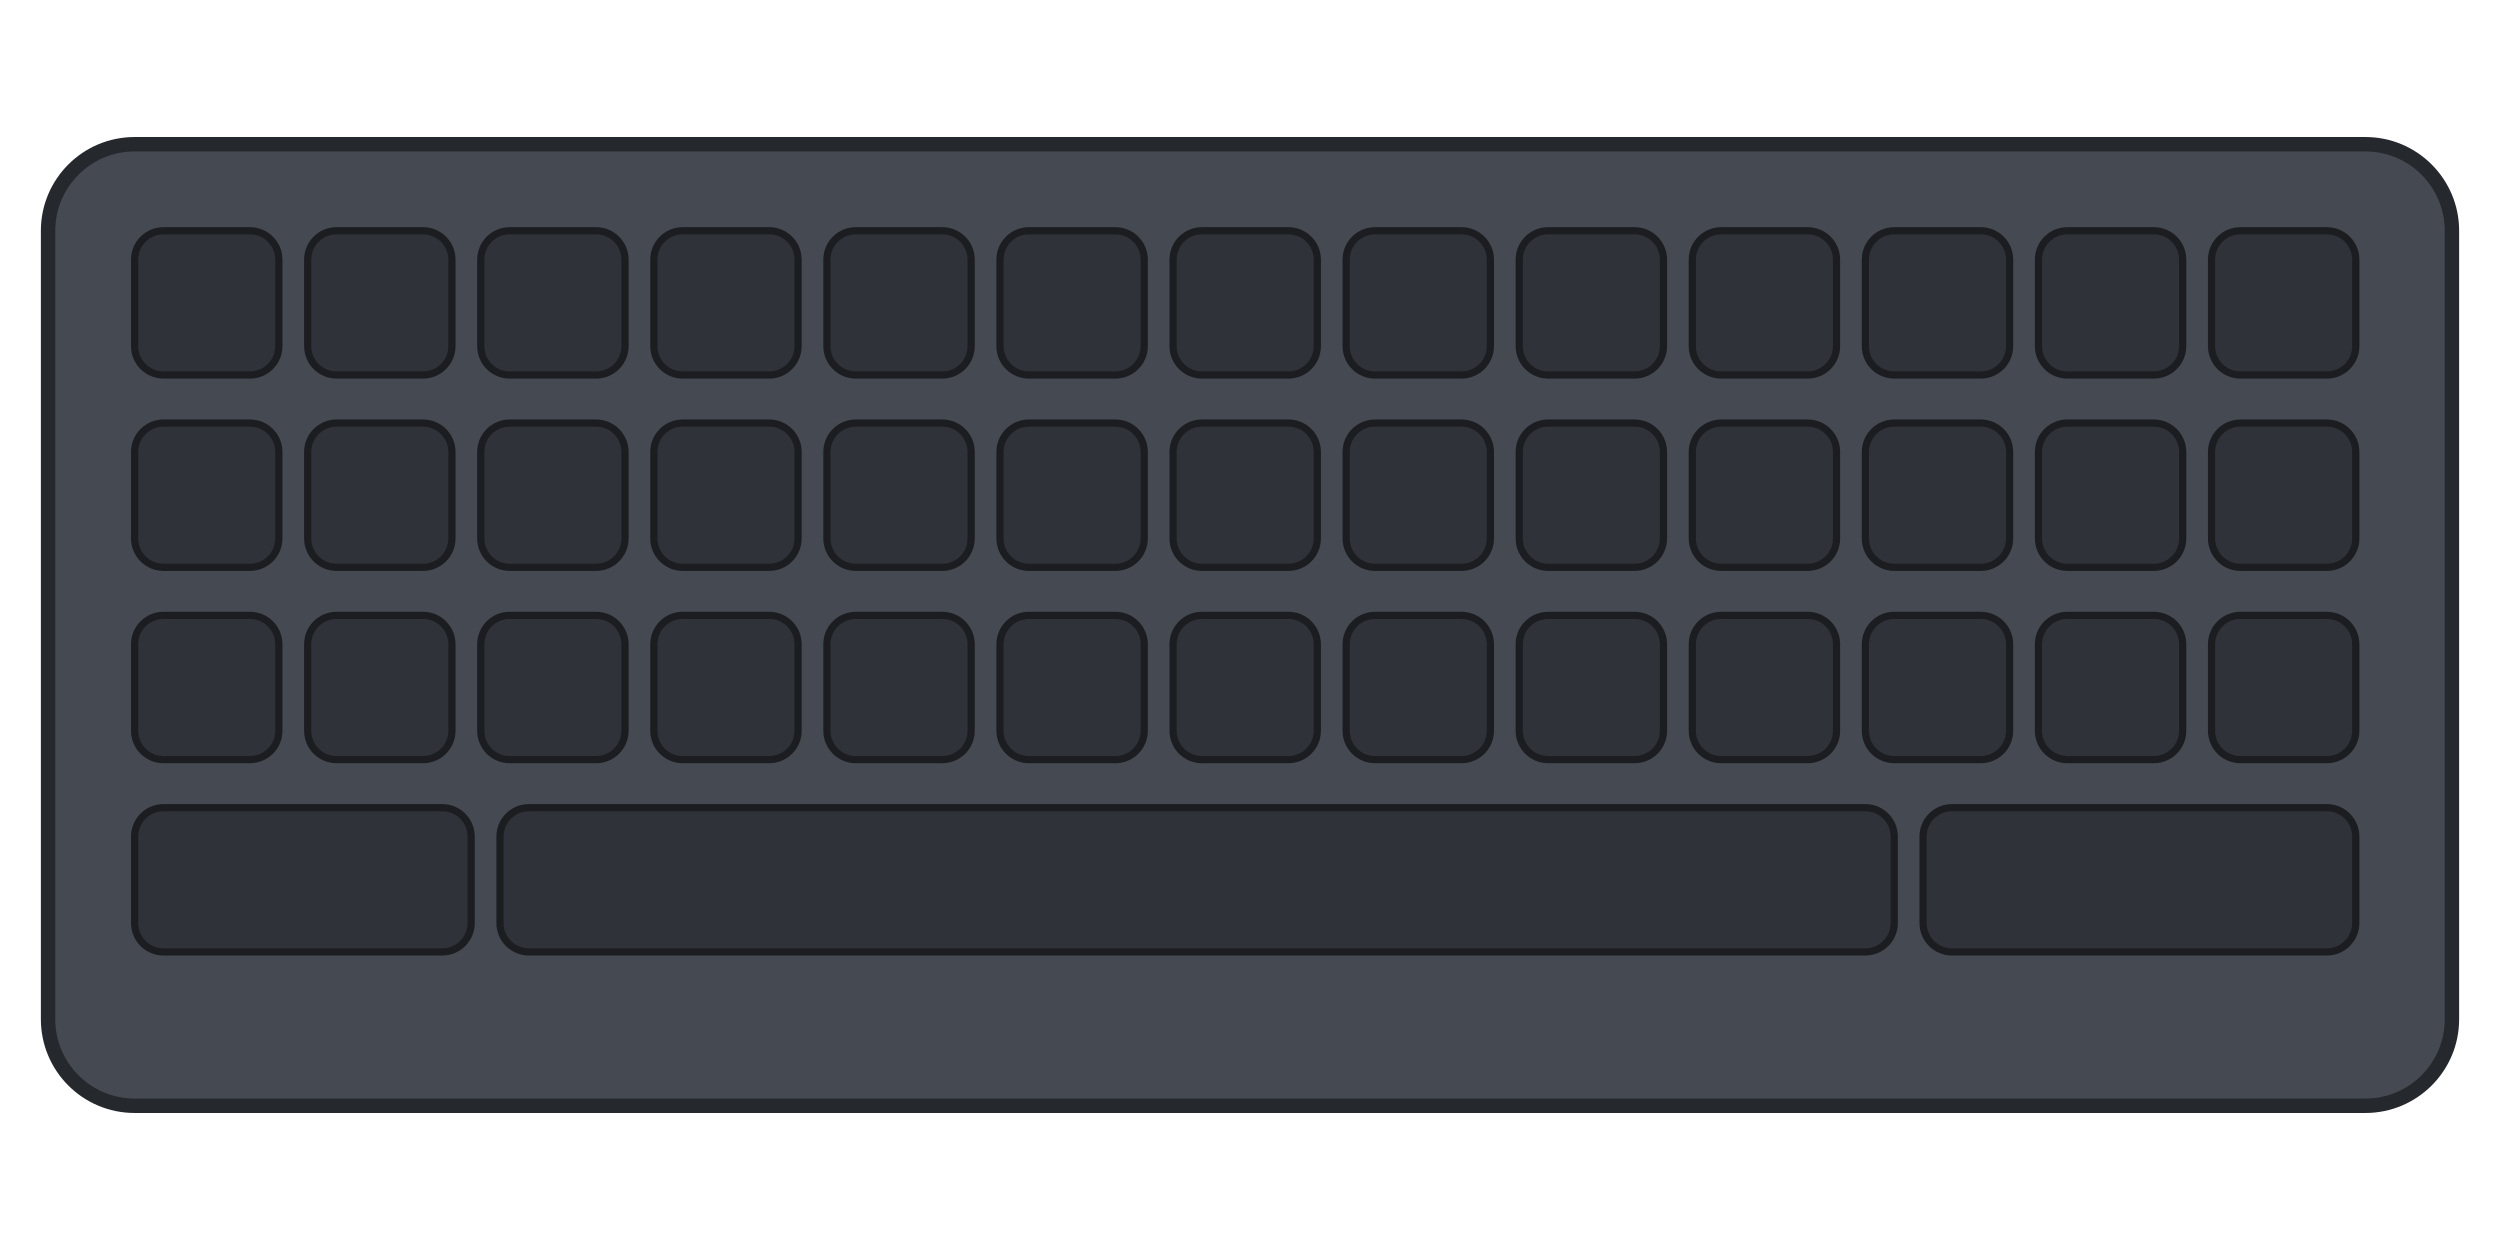
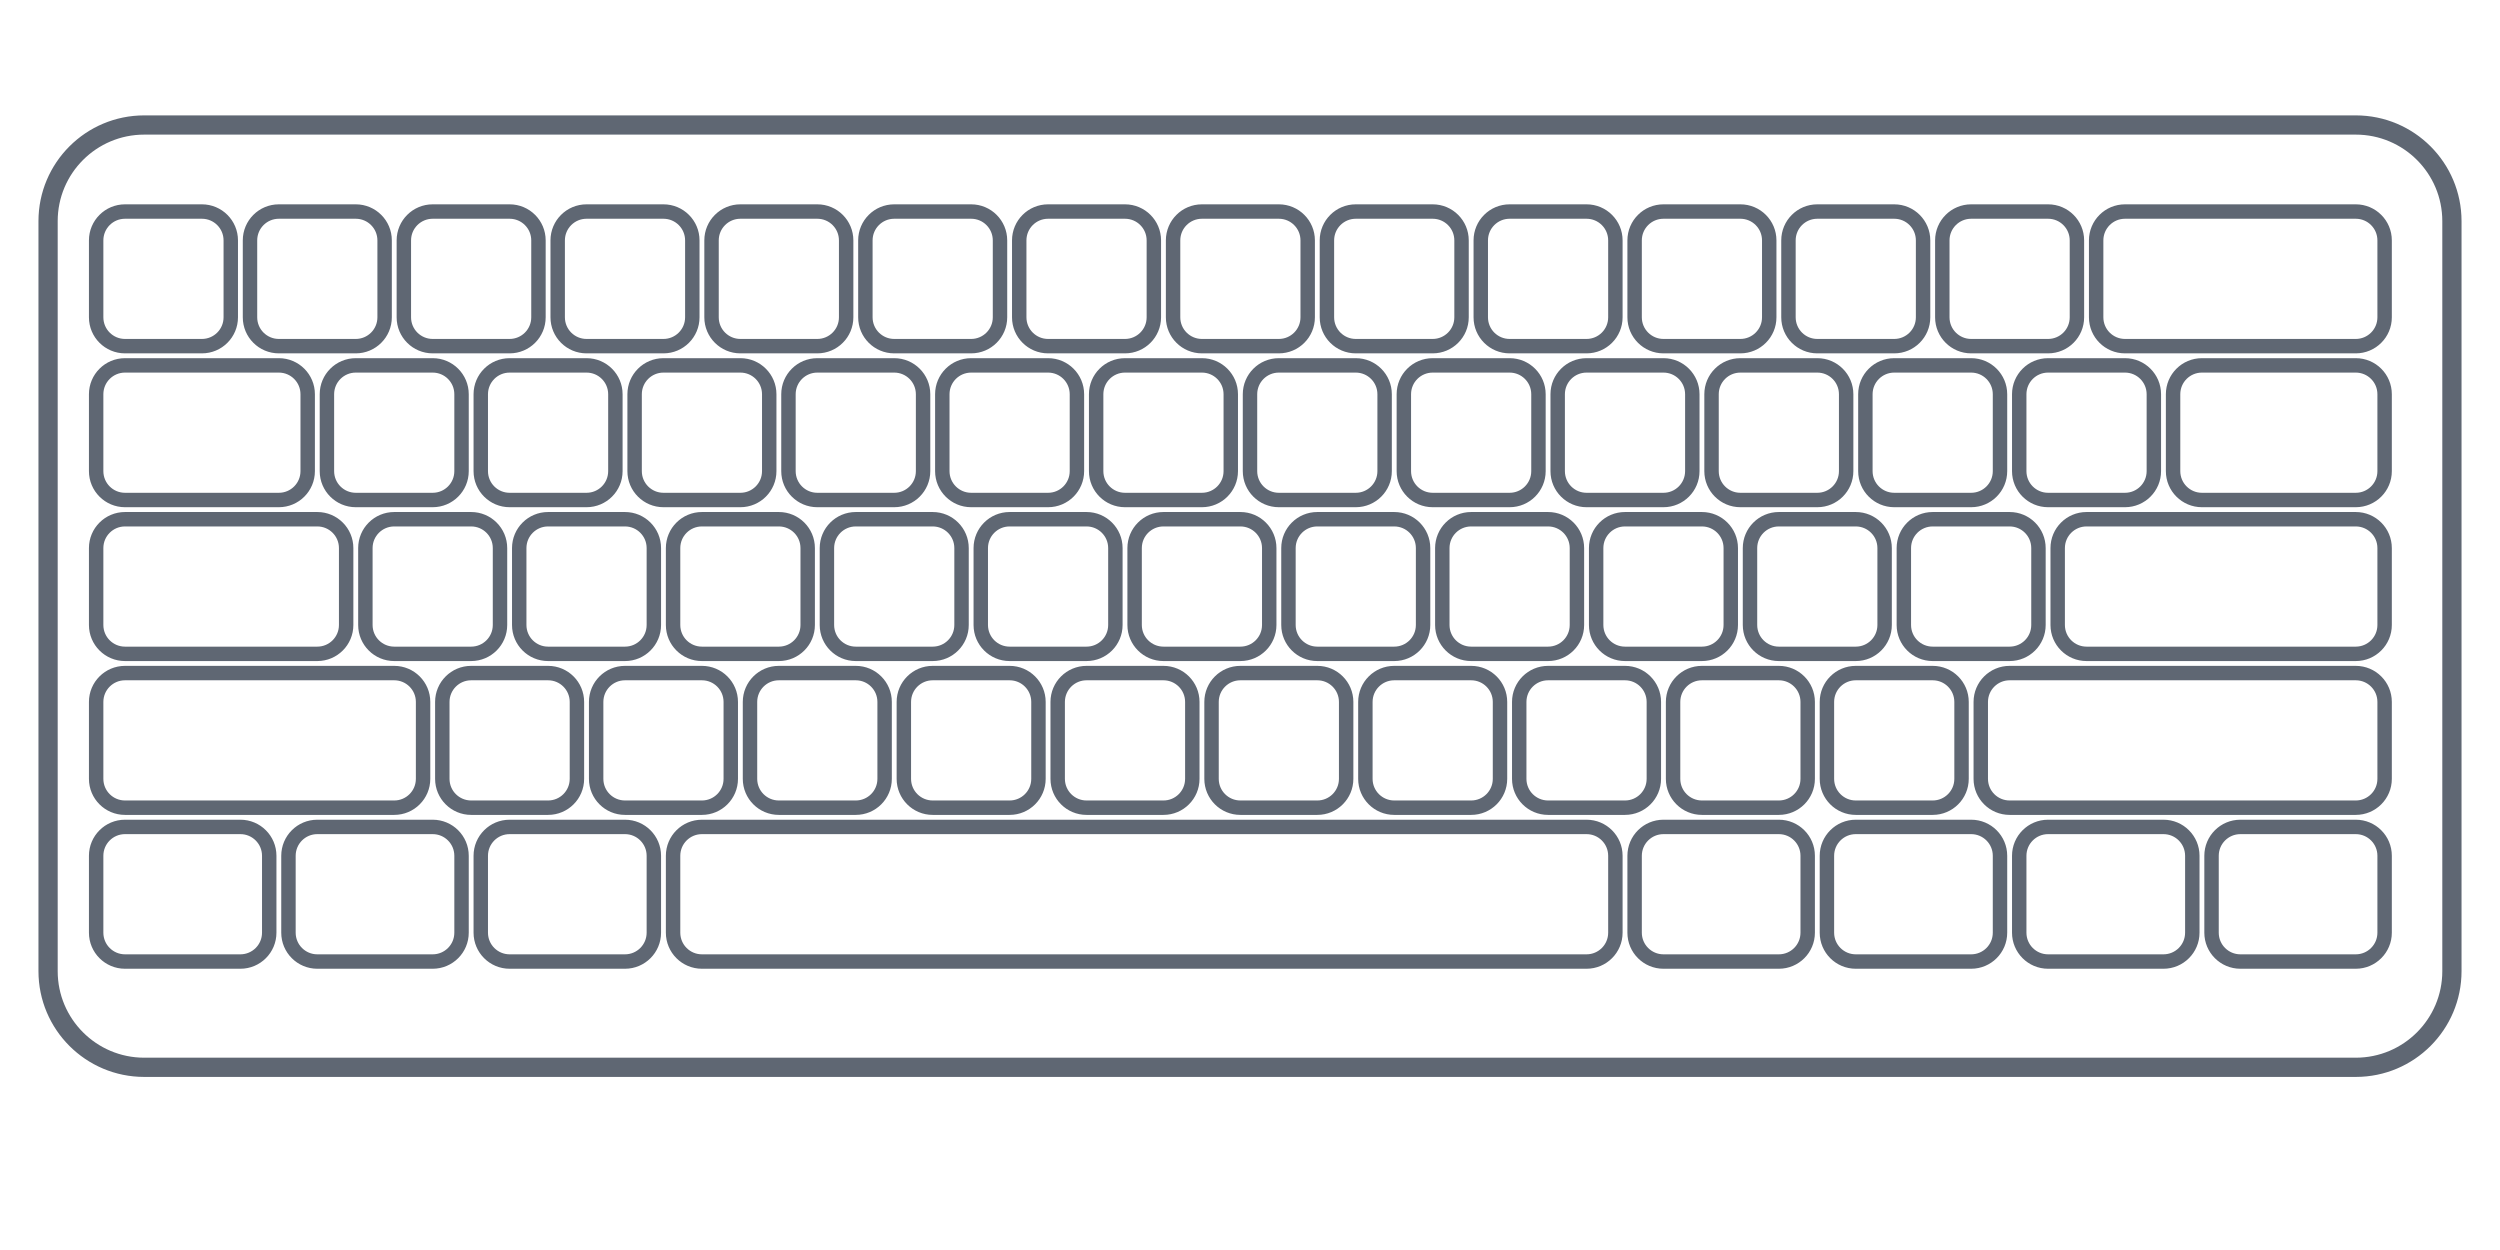
<svg xmlns="http://www.w3.org/2000/svg" viewBox="0 0 520 260" width="520" height="260">
-   <rect x="10" y="30" width="500" height="200" rx="18" fill="#454a52" stroke="#25282d" stroke-width="3" />
-   <g fill="#2f3238" stroke="#1b1d21" stroke-width="1.5">
-     <g id="row">
-       <rect x="28" y="48" width="30" height="30" rx="6" />
-       <rect x="64" y="48" width="30" height="30" rx="6" />
-       <rect x="100" y="48" width="30" height="30" rx="6" />
-       <rect x="136" y="48" width="30" height="30" rx="6" />
-       <rect x="172" y="48" width="30" height="30" rx="6" />
-       <rect x="208" y="48" width="30" height="30" rx="6" />
-       <rect x="244" y="48" width="30" height="30" rx="6" />
-       <rect x="280" y="48" width="30" height="30" rx="6" />
-       <rect x="316" y="48" width="30" height="30" rx="6" />
-       <rect x="352" y="48" width="30" height="30" rx="6" />
-       <rect x="388" y="48" width="30" height="30" rx="6" />
-       <rect x="424" y="48" width="30" height="30" rx="6" />
-       <rect x="460" y="48" width="30" height="30" rx="6" />
-     </g>
-     <use href="#row" y="40" />
-     <use href="#row" y="80" />
-     <rect x="28" y="168" width="70" height="30" rx="6" />
-     <rect x="104" y="168" width="290" height="30" rx="6" />
-     <rect x="400" y="168" width="90" height="30" rx="6" />
+   <g fill="none" stroke="#5f6773" stroke-width="4" stroke-linecap="round" stroke-linejoin="round">
+     <rect x="10" y="26" width="500" height="196" rx="20" />
+     <rect x="20.0" y="44" width="28.0" height="28" rx="6" stroke-width="3" />
+     <rect x="52.0" y="44" width="28.0" height="28" rx="6" stroke-width="3" />
+     <rect x="84.0" y="44" width="28.0" height="28" rx="6" stroke-width="3" />
+     <rect x="116.0" y="44" width="28.0" height="28" rx="6" stroke-width="3" />
+     <rect x="148.0" y="44" width="28.0" height="28" rx="6" stroke-width="3" />
+     <rect x="180.0" y="44" width="28.0" height="28" rx="6" stroke-width="3" />
+     <rect x="212.0" y="44" width="28.0" height="28" rx="6" stroke-width="3" />
+     <rect x="244.0" y="44" width="28.0" height="28" rx="6" stroke-width="3" />
+     <rect x="276.0" y="44" width="28.0" height="28" rx="6" stroke-width="3" />
+     <rect x="308.0" y="44" width="28.0" height="28" rx="6" stroke-width="3" />
+     <rect x="340.0" y="44" width="28.0" height="28" rx="6" stroke-width="3" />
+     <rect x="372.0" y="44" width="28.0" height="28" rx="6" stroke-width="3" />
+     <rect x="404.0" y="44" width="28.0" height="28" rx="6" stroke-width="3" />
+     <rect x="436.0" y="44" width="60.0" height="28" rx="6" stroke-width="3" />
+     <rect x="20.0" y="76" width="44.0" height="28" rx="6" stroke-width="3" />
+     <rect x="68.0" y="76" width="28.0" height="28" rx="6" stroke-width="3" />
+     <rect x="100.0" y="76" width="28.0" height="28" rx="6" stroke-width="3" />
+     <rect x="132.0" y="76" width="28.0" height="28" rx="6" stroke-width="3" />
+     <rect x="164.0" y="76" width="28.0" height="28" rx="6" stroke-width="3" />
+     <rect x="196.0" y="76" width="28.0" height="28" rx="6" stroke-width="3" />
+     <rect x="228.0" y="76" width="28.0" height="28" rx="6" stroke-width="3" />
+     <rect x="260.0" y="76" width="28.0" height="28" rx="6" stroke-width="3" />
+     <rect x="292.0" y="76" width="28.0" height="28" rx="6" stroke-width="3" />
+     <rect x="324.0" y="76" width="28.0" height="28" rx="6" stroke-width="3" />
+     <rect x="356.0" y="76" width="28.0" height="28" rx="6" stroke-width="3" />
+     <rect x="388.0" y="76" width="28.0" height="28" rx="6" stroke-width="3" />
+     <rect x="420.0" y="76" width="28.0" height="28" rx="6" stroke-width="3" />
+     <rect x="452.0" y="76" width="44.0" height="28" rx="6" stroke-width="3" />
+     <rect x="20.0" y="108" width="52.0" height="28" rx="6" stroke-width="3" />
+     <rect x="76.0" y="108" width="28.0" height="28" rx="6" stroke-width="3" />
+     <rect x="108.0" y="108" width="28.0" height="28" rx="6" stroke-width="3" />
+     <rect x="140.0" y="108" width="28.0" height="28" rx="6" stroke-width="3" />
+     <rect x="172.0" y="108" width="28.0" height="28" rx="6" stroke-width="3" />
+     <rect x="204.0" y="108" width="28.0" height="28" rx="6" stroke-width="3" />
+     <rect x="236.0" y="108" width="28.0" height="28" rx="6" stroke-width="3" />
+     <rect x="268.0" y="108" width="28.0" height="28" rx="6" stroke-width="3" />
+     <rect x="300.0" y="108" width="28.0" height="28" rx="6" stroke-width="3" />
+     <rect x="332.0" y="108" width="28.0" height="28" rx="6" stroke-width="3" />
+     <rect x="364.0" y="108" width="28.0" height="28" rx="6" stroke-width="3" />
+     <rect x="396.0" y="108" width="28.0" height="28" rx="6" stroke-width="3" />
+     <rect x="428.0" y="108" width="68.0" height="28" rx="6" stroke-width="3" />
+     <rect x="20.0" y="140" width="68.0" height="28" rx="6" stroke-width="3" />
+     <rect x="92.0" y="140" width="28.0" height="28" rx="6" stroke-width="3" />
+     <rect x="124.0" y="140" width="28.0" height="28" rx="6" stroke-width="3" />
+     <rect x="156.0" y="140" width="28.0" height="28" rx="6" stroke-width="3" />
+     <rect x="188.0" y="140" width="28.0" height="28" rx="6" stroke-width="3" />
+     <rect x="220.0" y="140" width="28.0" height="28" rx="6" stroke-width="3" />
+     <rect x="252.0" y="140" width="28.0" height="28" rx="6" stroke-width="3" />
+     <rect x="284.0" y="140" width="28.0" height="28" rx="6" stroke-width="3" />
+     <rect x="316.0" y="140" width="28.0" height="28" rx="6" stroke-width="3" />
+     <rect x="348.0" y="140" width="28.0" height="28" rx="6" stroke-width="3" />
+     <rect x="380.0" y="140" width="28.0" height="28" rx="6" stroke-width="3" />
+     <rect x="412.0" y="140" width="84.0" height="28" rx="6" stroke-width="3" />
+     <rect x="20.0" y="172" width="36.0" height="28" rx="6" stroke-width="3" />
+     <rect x="60.0" y="172" width="36.0" height="28" rx="6" stroke-width="3" />
+     <rect x="100.0" y="172" width="36.0" height="28" rx="6" stroke-width="3" />
+     <rect x="140.0" y="172" width="196.0" height="28" rx="6" stroke-width="3" />
+     <rect x="340.0" y="172" width="36.0" height="28" rx="6" stroke-width="3" />
+     <rect x="380.0" y="172" width="36.0" height="28" rx="6" stroke-width="3" />
+     <rect x="420.0" y="172" width="36.0" height="28" rx="6" stroke-width="3" />
+     <rect x="460.0" y="172" width="36.0" height="28" rx="6" stroke-width="3" />
  </g>
</svg>
